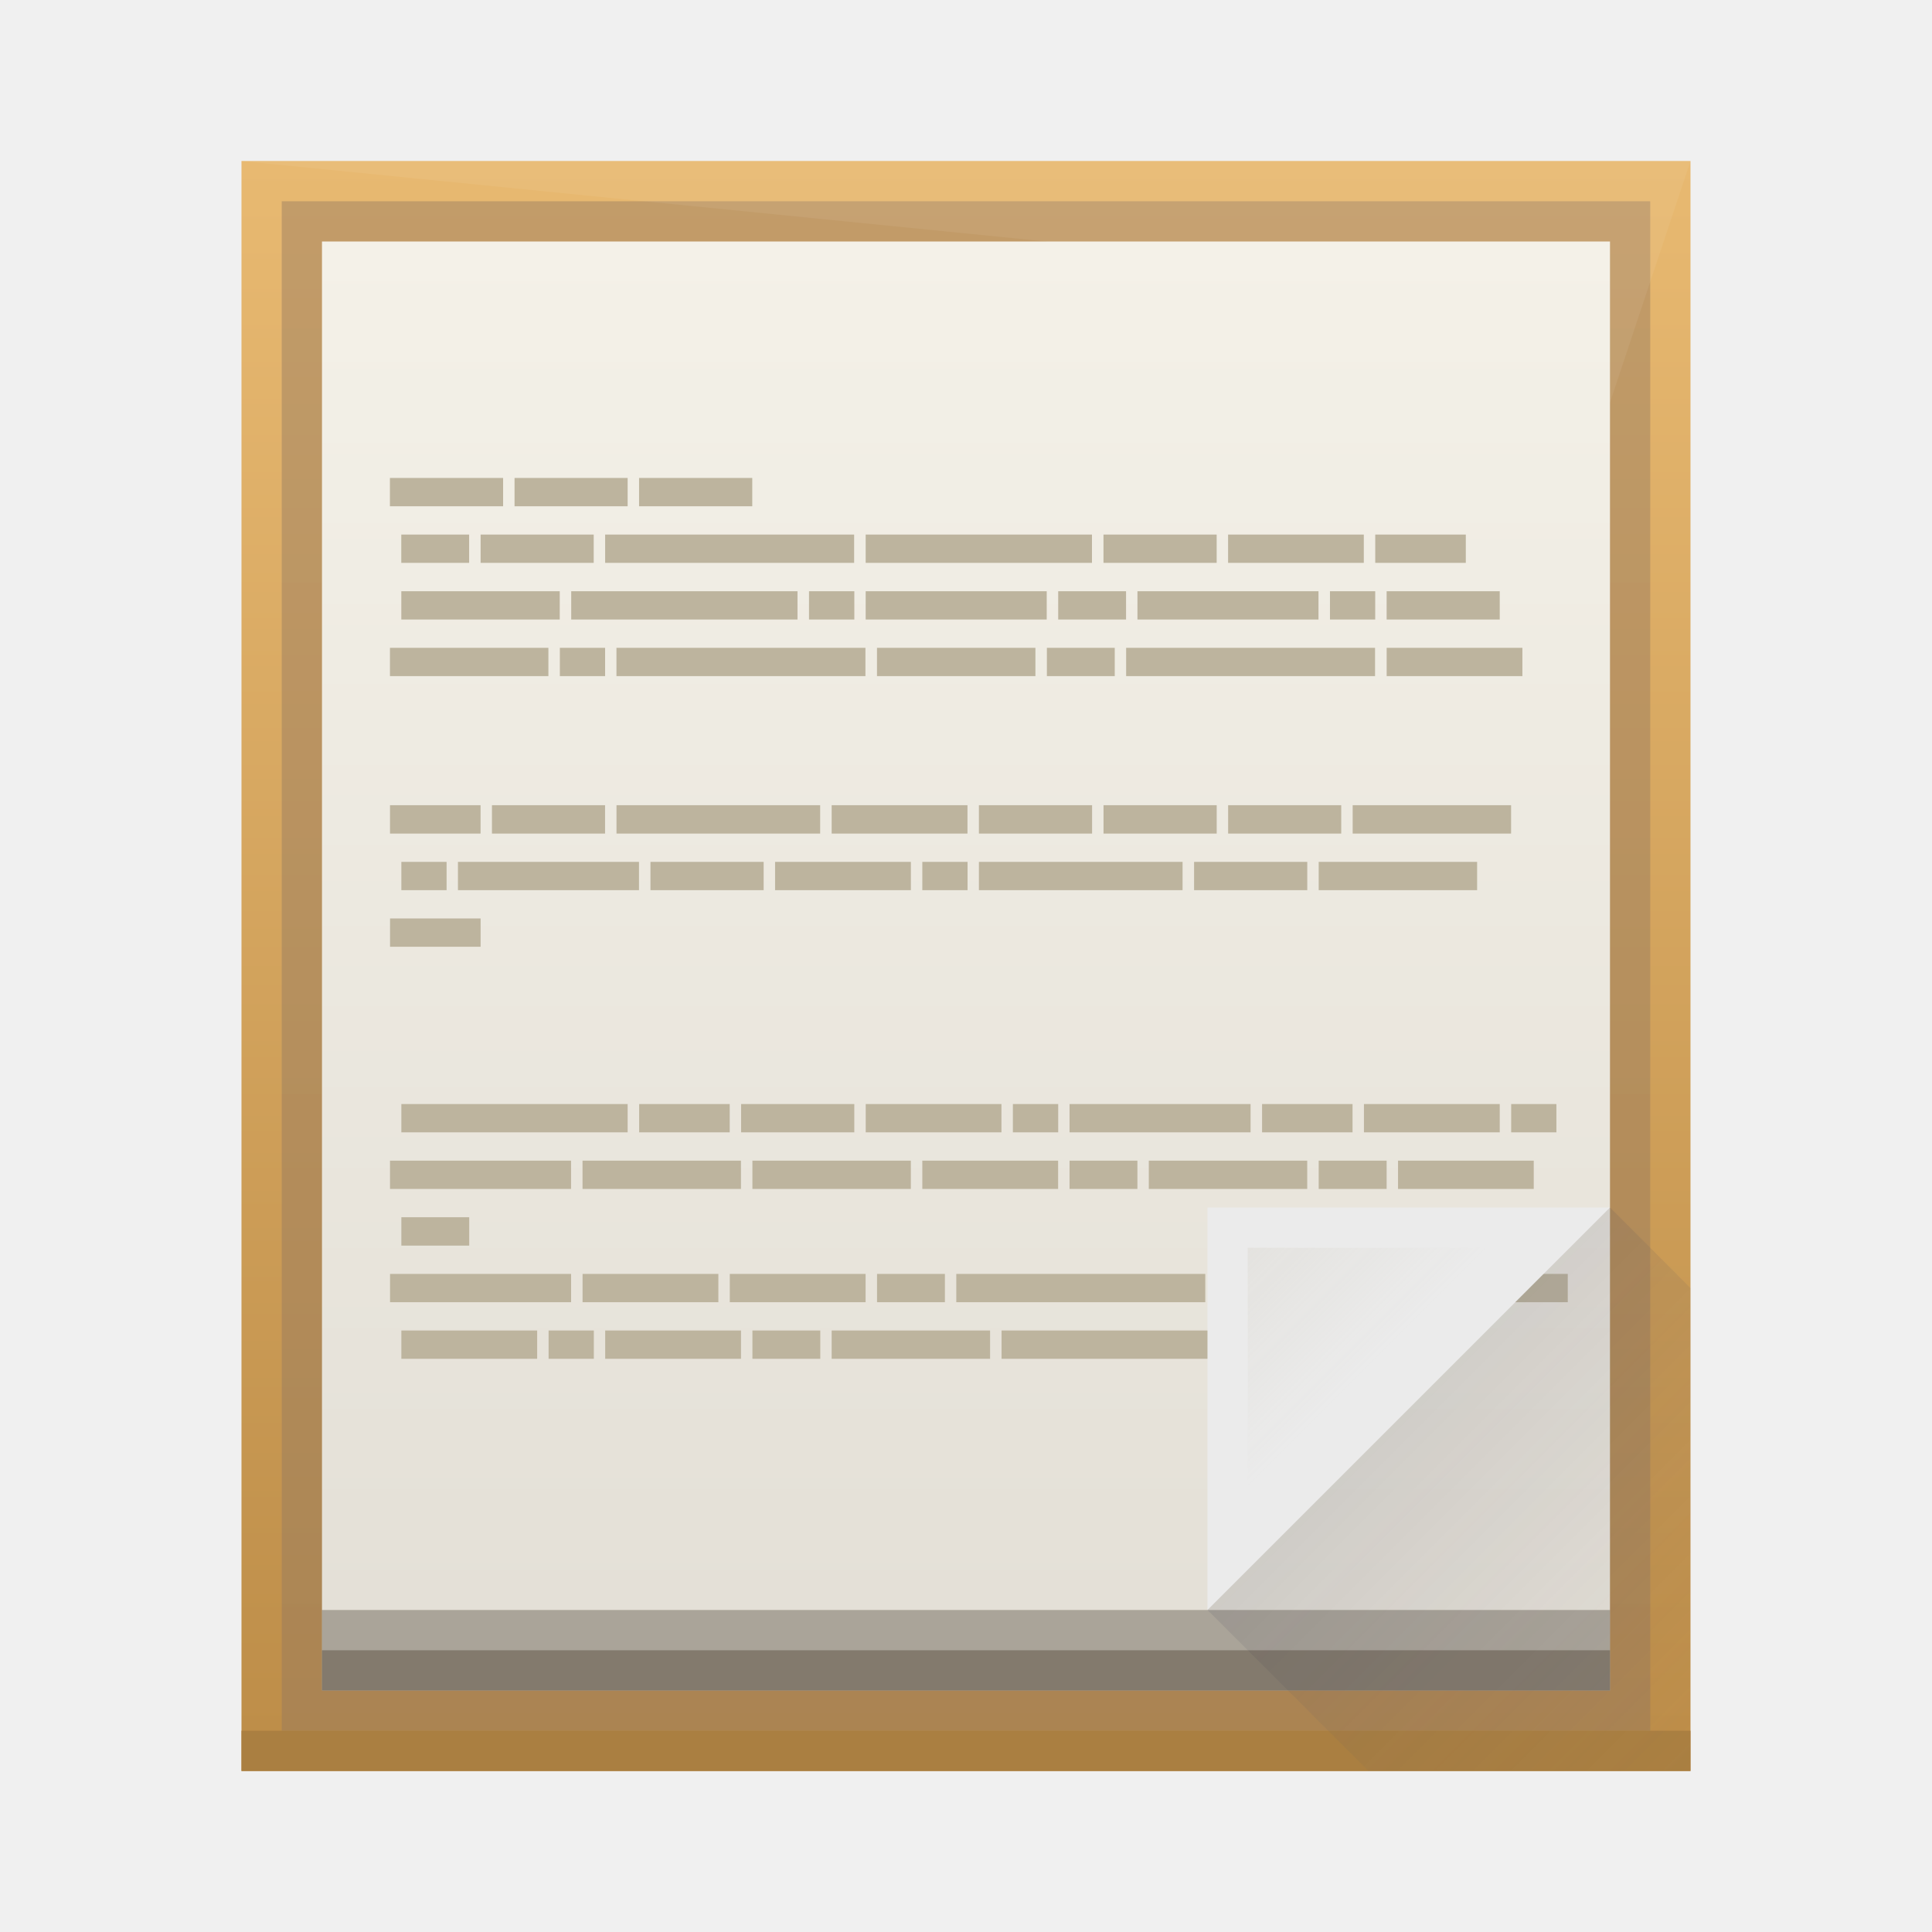
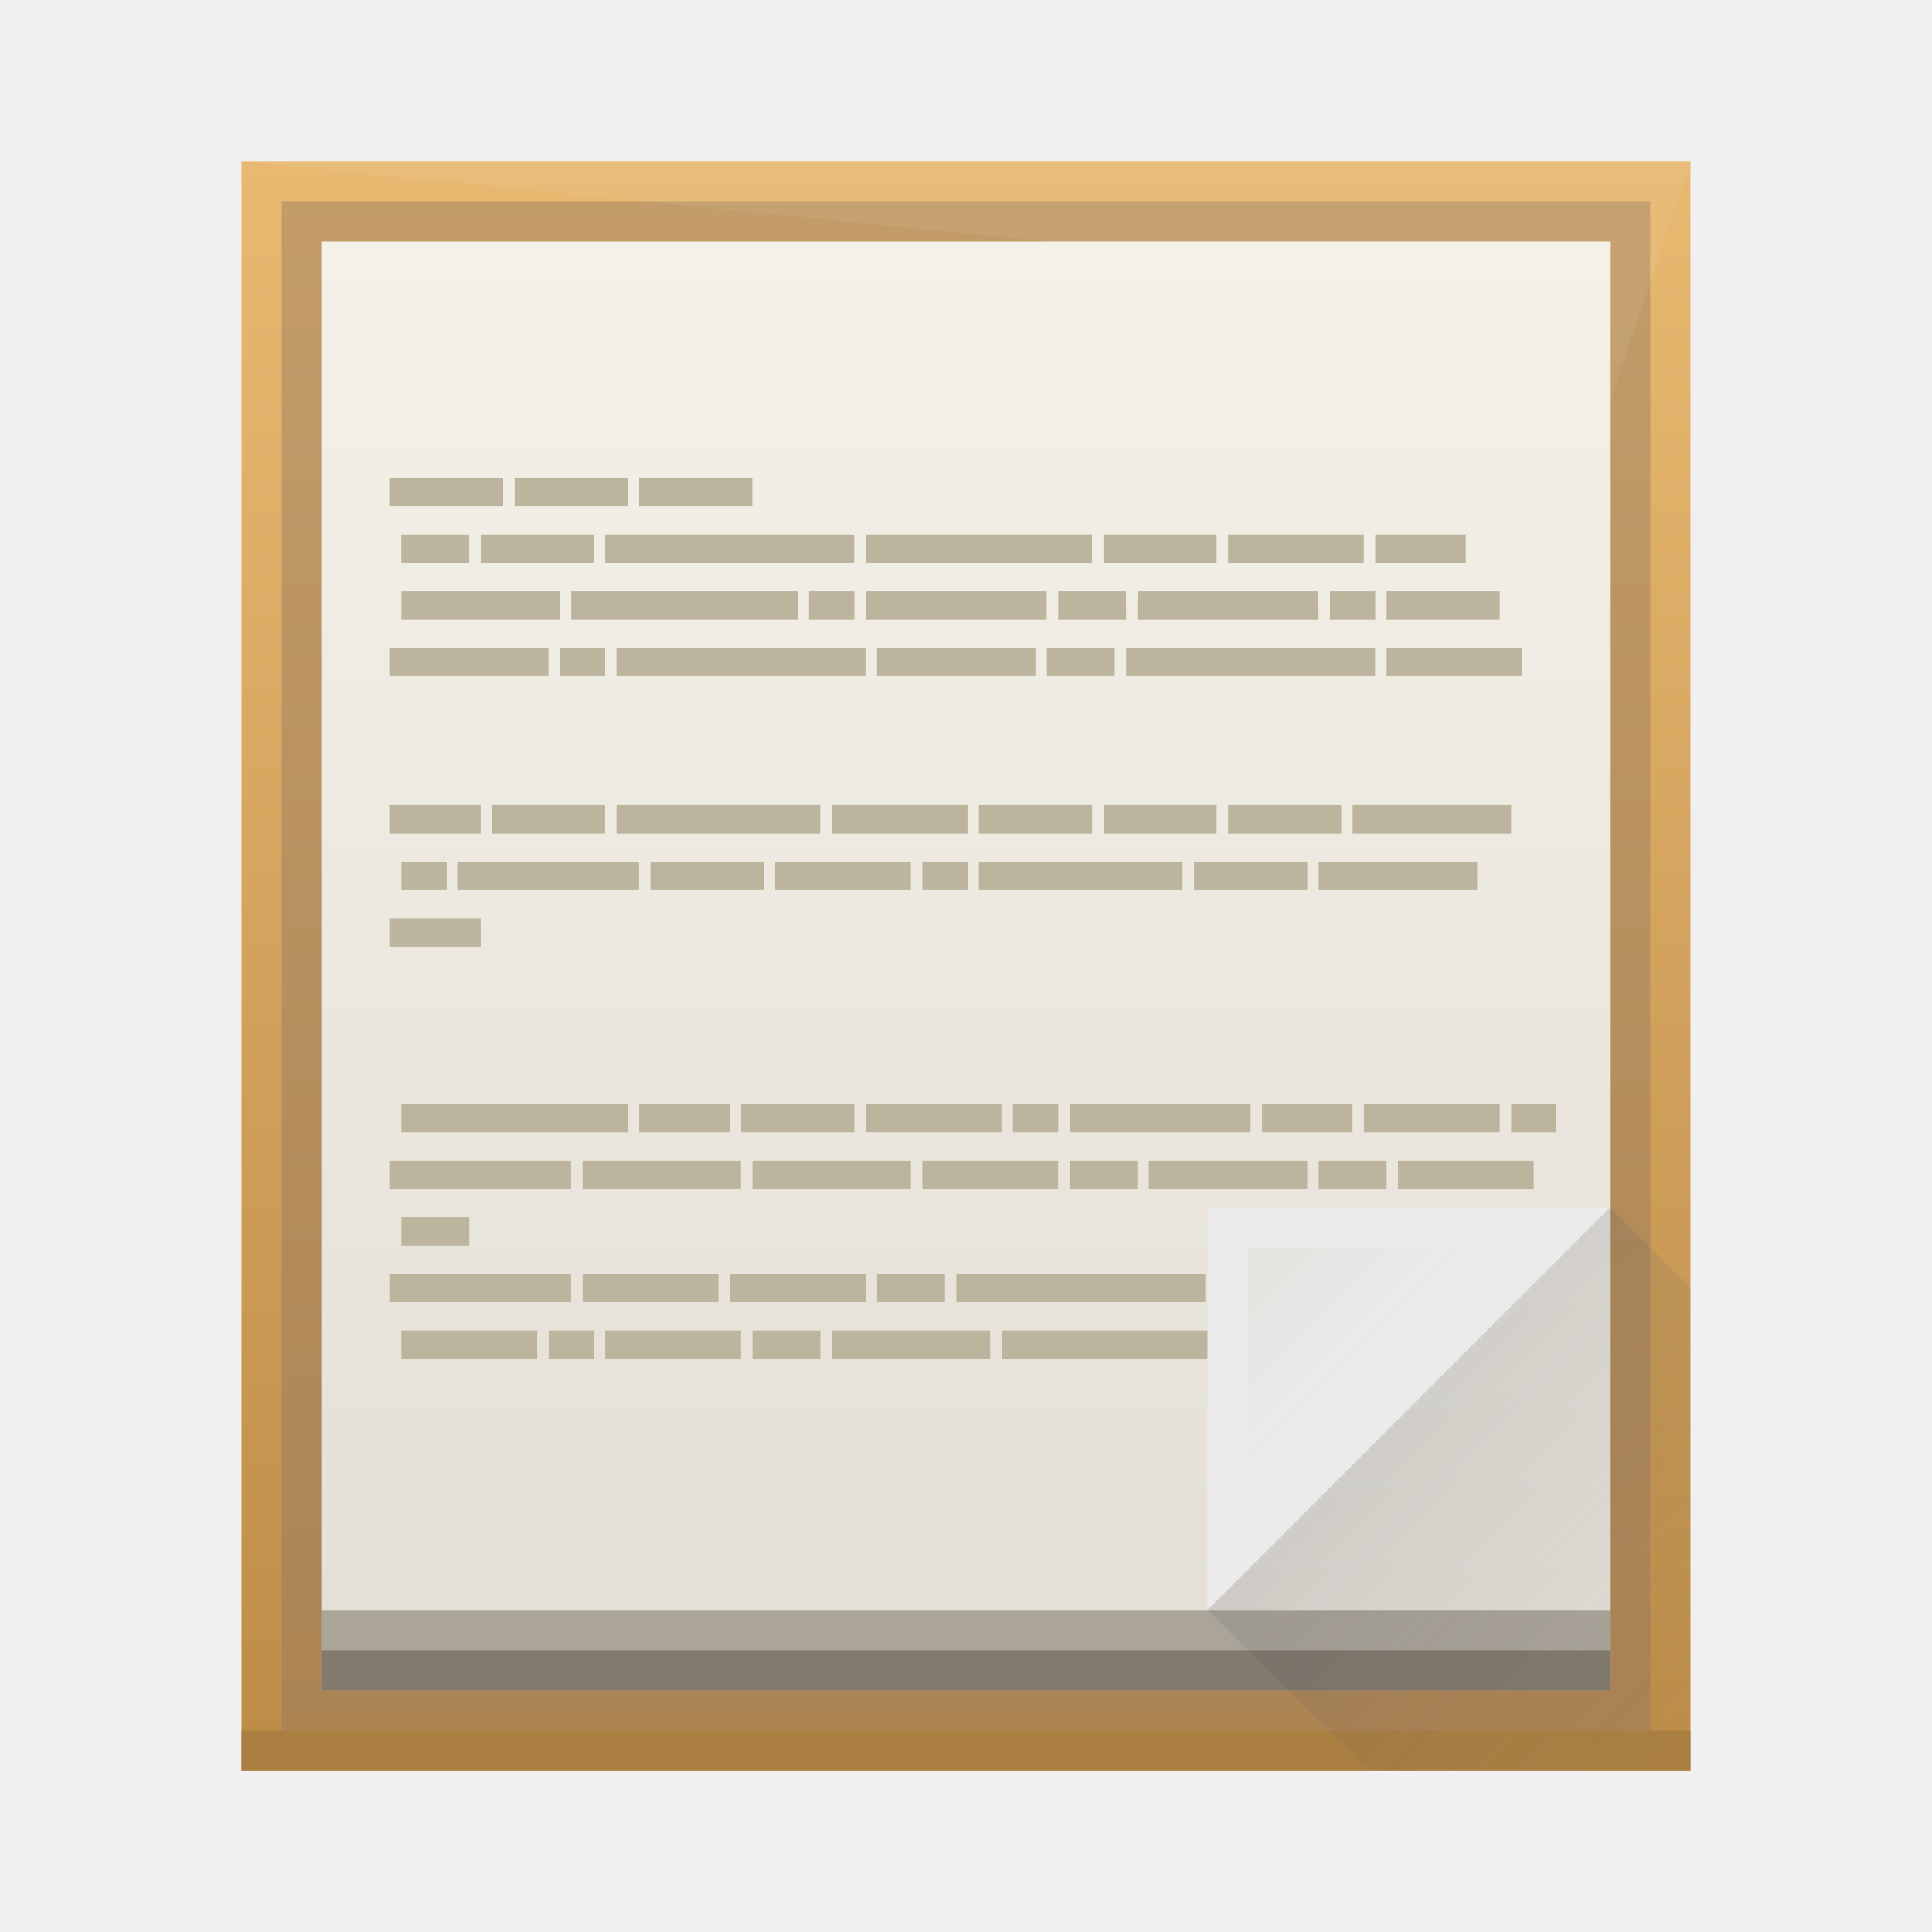
<svg xmlns="http://www.w3.org/2000/svg" xmlns:xlink="http://www.w3.org/1999/xlink" width="48" height="48" id="svg5453" version="1.1">
  <defs id="defs5455">
    <linearGradient id="linearGradient6165">
      <stop style="stop-color:#bdb49e;stop-opacity:0.259" offset="0" id="stop6167" />
      <stop style="stop-color:#bdb49e;stop-opacity:0;" offset="1" id="stop6169" />
    </linearGradient>
    <linearGradient id="linearGradient4303">
      <stop style="stop-color:#977a5c;stop-opacity:1" offset="0" id="stop4305" />
      <stop style="stop-color:#9d8062;stop-opacity:1" offset="1" id="stop4307" />
    </linearGradient>
    <linearGradient id="linearGradient4273">
      <stop style="stop-color:#e3dfd6;stop-opacity:1" offset="0" id="stop4275" />
      <stop style="stop-color:#f4f1e8;stop-opacity:1" offset="1" id="stop4277" />
    </linearGradient>
    <linearGradient id="linearGradient4152">
      <stop style="stop-color:#bd8d48;stop-opacity:1" offset="0" id="stop4154" />
      <stop style="stop-color:#e8b971;stop-opacity:1" offset="1" id="stop4156" />
    </linearGradient>
    <linearGradient xlink:href="#linearGradient4152" id="linearGradient4158" x1="409.571" y1="543.798" x2="409.571" y2="503.798" gradientUnits="userSpaceOnUse" gradientTransform="matrix(1.125001,0,0,1,-51.07197,0)" />
    <linearGradient id="linearGradient4410">
      <stop style="stop-color:#383e51;stop-opacity:1" offset="0" id="stop4412" />
      <stop style="stop-color:#655c6f;stop-opacity:0" offset="1" id="stop4414" />
    </linearGradient>
    <linearGradient xlink:href="#linearGradient4273" id="linearGradient4279" x1="408.571" y1="541.798" x2="408.571" y2="505.798" gradientUnits="userSpaceOnUse" />
    <linearGradient xlink:href="#linearGradient4410" id="linearGradient4299" x1="414.571" y1="531.798" x2="426.571" y2="543.798" gradientUnits="userSpaceOnUse" />
    <linearGradient xlink:href="#linearGradient4303" id="linearGradient4309" x1="409.571" y1="542.798" x2="409.571" y2="504.798" gradientUnits="userSpaceOnUse" />
    <linearGradient xlink:href="#linearGradient6165" id="linearGradient6171" x1="413.571" y1="528.798" x2="418.571" y2="533.798" gradientUnits="userSpaceOnUse" />
  </defs>
  <g id="layer1" transform="translate(-384.5714,-499.798)">
    <rect style="opacity:1;fill:url(#linearGradient4158);fill-opacity:1;stroke:none" id="rect4139" width="36" height="40" x="390.571" y="503.798" ry="0" />
    <rect style="opacity:0.5;fill:url(#linearGradient4309);fill-opacity:1;stroke:none" id="rect4250" width="34" height="38" x="391.571" y="504.798" />
    <path style="fill:#ffffff;fill-rule:evenodd;stroke:none;stroke-width:1px;stroke-linecap:butt;stroke-linejoin:miter;stroke-opacity:1;fill-opacity:0.059" d="m 390.571,503.798 20,2 14,4 2,-6 z" id="path6173" />
    <rect style="opacity:1;fill:#aa7f41;fill-opacity:1;stroke:none" id="rect4171" width="36" height="1" x="390.571" y="542.798" />
    <rect style="opacity:1;fill:url(#linearGradient4279);fill-opacity:1;stroke:none" id="rect4242" width="32" height="36" x="392.571" y="505.798" />
-     <path style="font-style:normal;font-variant:normal;font-weight:normal;font-stretch:normal;font-size:medium;line-height:125%;font-family:BLOKK;-inkscape-font-specification:BLOKK;letter-spacing:0px;word-spacing:0px;fill:#bdb49e;fill-opacity:1;stroke:none;stroke-width:1px;stroke-linecap:butt;stroke-linejoin:miter;stroke-opacity:1" d="m 394.259,511.673 0,0.703 0.562,0 0.562,0 0.562,0 0.564,0 0.562,0 0,-0.703 -0.562,0 -0.564,0 -0.562,0 -0.562,0 -0.562,0 z m 3.096,0 0,0.703 0.562,0 0.562,0 0.562,0 0.562,0 0.562,0 0,-0.703 -0.562,0 -0.562,0 -0.562,0 -0.562,0 -0.562,0 z m 3.094,0 0,0.703 0.564,0 0.562,0 0.562,0 0.562,0 0.562,0 0,-0.703 -0.562,0 -0.562,0 -0.562,0 -0.562,0 -0.564,0 z m -5.908,1.406 0,0.703 0.562,0 0.562,0 0.562,0 0,-0.703 -0.562,0 -0.562,0 -0.562,0 z m 1.971,0 0,0.703 0.562,0 0.562,0 0.562,0 0.562,0 0.562,0 0,-0.703 -0.562,0 -0.562,0 -0.562,0 -0.562,0 -0.562,0 z m 3.094,0 0,0.703 0.562,0 0.562,0 0.564,0 0.562,0 0.562,0 0.562,0 0.562,0 0.562,0 0.562,0 0.562,0 0.564,0 0,-0.703 -0.564,0 -0.562,0 -0.562,0 -0.562,0 -0.562,0 -0.562,0 -0.562,0 -0.562,0 -0.564,0 -0.562,0 -0.562,0 z m 6.473,0 0,0.703 0.562,0 0.562,0 0.562,0 0.562,0 0.562,0 0.562,0 0.564,0 0.562,0 0.562,0 0.562,0 0,-0.703 -0.562,0 -0.562,0 -0.562,0 -0.564,0 -0.562,0 -0.562,0 -0.562,0 -0.562,0 -0.562,0 -0.562,0 z m 5.908,0 0,0.703 0.562,0 0.562,0 0.562,0 0.562,0 0.564,0 0,-0.703 -0.564,0 -0.562,0 -0.562,0 -0.562,0 -0.562,0 z m 3.096,0 0,0.703 0.562,0 0.562,0 0.562,0 0.562,0 0.562,0 0.562,0 0,-0.703 -0.562,0 -0.562,0 -0.562,0 -0.562,0 -0.562,0 -0.562,0 z m 3.656,0 0,0.703 0.564,0 0.562,0 0.562,0 0.562,0 0,-0.703 -0.562,0 -0.562,0 -0.562,0 -0.564,0 z m -24.197,1.408 0,0.703 0.562,0 0.562,0 0.562,0 0.564,0 0.562,0 0.562,0 0.562,0 0,-0.703 -0.562,0 -0.562,0 -0.562,0 -0.564,0 -0.562,0 -0.562,0 -0.562,0 z m 4.221,0 0,0.703 0.562,0 0.562,0 0.562,0 0.564,0 0.562,0 0.562,0 0.562,0 0.562,0 0.562,0 0.562,0 0,-0.703 -0.562,0 -0.562,0 -0.562,0 -0.562,0 -0.562,0 -0.562,0 -0.564,0 -0.562,0 -0.562,0 -0.562,0 z m 5.908,0 0,0.703 0.562,0 0.564,0 0,-0.703 -0.564,0 -0.562,0 z m 1.408,0 0,0.703 0.562,0 0.562,0 0.562,0 0.562,0 0.562,0 0.562,0 0.564,0 0.562,0 0,-0.703 -0.562,0 -0.564,0 -0.562,0 -0.562,0 -0.562,0 -0.562,0 -0.562,0 -0.562,0 z m 4.783,0 0,0.703 0.562,0 0.562,0 0.562,0 0,-0.703 -0.562,0 -0.562,0 -0.562,0 z m 1.969,0 0,0.703 0.562,0 0.562,0 0.564,0 0.562,0 0.562,0 0.562,0 0.562,0 0.562,0 0,-0.703 -0.562,0 -0.562,0 -0.562,0 -0.562,0 -0.562,0 -0.564,0 -0.562,0 -0.562,0 z m 4.783,0 0,0.703 0.562,0 0.562,0 0,-0.703 -0.562,0 -0.562,0 z m 1.408,0 0,0.703 0.562,0 0.562,0 0.562,0 0.562,0 0.562,0 0,-0.703 -0.562,0 -0.562,0 -0.562,0 -0.562,0 -0.562,0 z m -24.762,1.406 0,0.703 0.562,0 0.562,0 0.562,0 0.564,0 0.562,0 0.562,0 0.562,0 0,-0.703 -0.562,0 -0.562,0 -0.562,0 -0.564,0 -0.562,0 -0.562,0 -0.562,0 z m 4.221,0 0,0.703 0.562,0 0.562,0 0,-0.703 -0.562,0 -0.562,0 z m 1.406,0 0,0.703 0.562,0 0.564,0 0.562,0 0.562,0 0.562,0 0.562,0 0.562,0 0.562,0 0.562,0 0.564,0 0.562,0 0,-0.703 -0.562,0 -0.564,0 -0.562,0 -0.562,0 -0.562,0 -0.562,0 -0.562,0 -0.562,0 -0.562,0 -0.564,0 -0.562,0 z m 6.473,0 0,0.703 0.562,0 0.562,0 0.562,0 0.562,0 0.562,0 0.562,0 0.564,0 0,-0.703 -0.564,0 -0.562,0 -0.562,0 -0.562,0 -0.562,0 -0.562,0 -0.562,0 z m 4.221,0 0,0.703 0.562,0 0.562,0 0.562,0 0,-0.703 -0.562,0 -0.562,0 -0.562,0 z m 1.969,0 0,0.703 0.562,0 0.562,0 0.562,0 0.564,0 0.562,0 0.562,0 0.562,0 0.562,0 0.562,0 0.562,0 0.562,0 0,-0.703 -0.562,0 -0.562,0 -0.562,0 -0.562,0 -0.562,0 -0.562,0 -0.562,0 -0.564,0 -0.562,0 -0.562,0 -0.562,0 z m 6.473,0 0,0.703 0.562,0 0.562,0 0.562,0 0.562,0 0.562,0 0.562,0 0,-0.703 -0.562,0 -0.562,0 -0.562,0 -0.562,0 -0.562,0 -0.562,0 z m -24.762,3.91 0,0.705 0.562,0 0.562,0 0.562,0 0.564,0 0,-0.705 -0.564,0 -0.562,0 -0.562,0 -0.562,0 z m 2.533,0 0,0.705 0.562,0 0.562,0 0.562,0 0.562,0 0.562,0 0,-0.705 -0.562,0 -0.562,0 -0.562,0 -0.562,0 -0.562,0 z m 3.094,0 0,0.705 0.562,0 0.564,0 0.562,0 0.562,0 0.562,0 0.562,0 0.562,0 0.562,0 0.562,0 0,-0.705 -0.562,0 -0.562,0 -0.562,0 -0.562,0 -0.562,0 -0.562,0 -0.562,0 -0.564,0 -0.562,0 z m 5.346,0 0,0.705 0.564,0 0.562,0 0.562,0 0.562,0 0.562,0 0.562,0 0,-0.705 -0.562,0 -0.562,0 -0.562,0 -0.562,0 -0.562,0 -0.564,0 z m 3.658,0 0,0.705 0.562,0 0.564,0 0.562,0 0.562,0 0.562,0 0,-0.705 -0.562,0 -0.562,0 -0.562,0 -0.564,0 -0.562,0 z m 3.096,0 0,0.705 0.562,0 0.562,0 0.562,0 0.562,0 0.564,0 0,-0.705 -0.564,0 -0.562,0 -0.562,0 -0.562,0 -0.562,0 z m 3.096,0 0,0.705 0.562,0 0.562,0 0.562,0 0.562,0 0.562,0 0,-0.705 -0.562,0 -0.562,0 -0.562,0 -0.562,0 -0.562,0 z m 3.094,0 0,0.705 0.562,0 0.564,0 0.562,0 0.562,0 0.562,0 0.562,0 0.562,0 0,-0.705 -0.562,0 -0.562,0 -0.562,0 -0.562,0 -0.562,0 -0.564,0 -0.562,0 z m -23.635,1.408 0,0.703 0.562,0 0.562,0 0,-0.703 -0.562,0 -0.562,0 z m 1.406,0 0,0.703 0.564,0 0.562,0 0.562,0 0.562,0 0.562,0 0.562,0 0.562,0 0.562,0 0,-0.703 -0.562,0 -0.562,0 -0.562,0 -0.562,0 -0.562,0 -0.562,0 -0.562,0 -0.564,0 z m 4.783,0 0,0.703 0.564,0 0.562,0 0.562,0 0.562,0 0.562,0 0,-0.703 -0.562,0 -0.562,0 -0.562,0 -0.562,0 -0.564,0 z m 3.096,0 0,0.703 0.562,0 0.562,0 0.564,0 0.562,0 0.562,0 0.562,0 0,-0.703 -0.562,0 -0.562,0 -0.562,0 -0.564,0 -0.562,0 -0.562,0 z m 3.658,0 0,0.703 0.562,0 0.562,0 0,-0.703 -0.562,0 -0.562,0 z m 1.406,0 0,0.703 0.562,0 0.564,0 0.562,0 0.562,0 0.562,0 0.562,0 0.562,0 0.562,0 0.562,0 0,-0.703 -0.562,0 -0.562,0 -0.562,0 -0.562,0 -0.562,0 -0.562,0 -0.562,0 -0.564,0 -0.562,0 z m 5.346,0 0,0.703 0.564,0 0.562,0 0.562,0 0.562,0 0.562,0 0,-0.703 -0.562,0 -0.562,0 -0.562,0 -0.562,0 -0.564,0 z m 3.096,0 0,0.703 0.562,0 0.562,0 0.564,0 0.562,0 0.562,0 0.562,0 0.562,0 0,-0.703 -0.562,0 -0.562,0 -0.562,0 -0.562,0 -0.564,0 -0.562,0 -0.562,0 z m -23.072,1.406 0,0.703 0.562,0 0.562,0 0.562,0 0.564,0 0,-0.703 -0.564,0 -0.562,0 -0.562,0 -0.562,0 z m 0.281,4.611 0,0.703 0.562,0 0.562,0 0.562,0 0.564,0 0.562,0 0.562,0 0.562,0 0.562,0 0.562,0 0.562,0 0,-0.703 -0.562,0 -0.562,0 -0.562,0 -0.562,0 -0.562,0 -0.562,0 -0.564,0 -0.562,0 -0.562,0 -0.562,0 z m 5.908,0 0,0.703 0.564,0 0.562,0 0.562,0 0.562,0 0,-0.703 -0.562,0 -0.562,0 -0.562,0 -0.564,0 z m 2.533,0 0,0.703 0.562,0 0.562,0 0.562,0 0.562,0 0.564,0 0,-0.703 -0.564,0 -0.562,0 -0.562,0 -0.562,0 -0.562,0 z m 3.096,0 0,0.703 0.562,0 0.562,0 0.562,0 0.562,0 0.562,0 0.562,0 0,-0.703 -0.562,0 -0.562,0 -0.562,0 -0.562,0 -0.562,0 -0.562,0 z m 3.656,0 0,0.703 0.564,0 0.562,0 0,-0.703 -0.562,0 -0.564,0 z m 1.408,0 0,0.703 0.562,0 0.562,0 0.562,0 0.562,0 0.562,0 0.564,0 0.562,0 0.562,0 0,-0.703 -0.562,0 -0.562,0 -0.564,0 -0.562,0 -0.562,0 -0.562,0 -0.562,0 -0.562,0 z m 4.783,0 0,0.703 0.562,0 0.562,0 0.562,0 0.562,0 0,-0.703 -0.562,0 -0.562,0 -0.562,0 -0.562,0 z m 2.531,0 0,0.703 0.564,0 0.562,0 0.562,0 0.562,0 0.562,0 0.562,0 0,-0.703 -0.562,0 -0.562,0 -0.562,0 -0.562,0 -0.562,0 -0.564,0 z m 3.658,0 0,0.703 0.562,0 0.562,0 0,-0.703 -0.562,0 -0.562,0 z m -27.855,1.406 0,0.703 0.562,0 0.562,0 0.562,0 0.564,0 0.562,0 0.562,0 0.562,0 0.562,0 0,-0.703 -0.562,0 -0.562,0 -0.562,0 -0.562,0 -0.564,0 -0.562,0 -0.562,0 -0.562,0 z m 4.783,0 0,0.703 0.562,0 0.562,0 0.562,0 0.564,0 0.562,0 0.562,0 0.562,0 0,-0.703 -0.562,0 -0.562,0 -0.562,0 -0.564,0 -0.562,0 -0.562,0 -0.562,0 z m 4.221,0 0,0.703 0.562,0 0.562,0 0.562,0 0.564,0 0.562,0 0.562,0 0.562,0 0,-0.703 -0.562,0 -0.562,0 -0.562,0 -0.564,0 -0.562,0 -0.562,0 -0.562,0 z m 4.221,0 0,0.703 0.562,0 0.562,0 0.562,0 0.562,0 0.564,0 0.562,0 0,-0.703 -0.562,0 -0.564,0 -0.562,0 -0.562,0 -0.562,0 -0.562,0 z m 3.658,0 0,0.703 0.562,0 0.562,0 0.562,0 0,-0.703 -0.562,0 -0.562,0 -0.562,0 z m 1.969,0 0,0.703 0.562,0 0.562,0 0.564,0 0.562,0 0.562,0 0.562,0 0.562,0 0,-0.703 -0.562,0 -0.562,0 -0.562,0 -0.562,0 -0.564,0 -0.562,0 -0.562,0 z m 4.221,0 0,0.703 0.562,0 0.562,0 0.564,0 0,-0.703 -0.564,0 -0.562,0 -0.562,0 z m 1.971,0 0,0.703 0.562,0 0.562,0 0.562,0 0.562,0 0.562,0 0.562,0 0,-0.703 -0.562,0 -0.562,0 -0.562,0 -0.562,0 -0.562,0 -0.562,0 z m -24.762,1.406 0,0.705 0.562,0 0.562,0 0.562,0 0,-0.705 -0.562,0 -0.562,0 -0.562,0 z m -0.281,1.408 0,0.703 0.562,0 0.562,0 0.562,0 0.564,0 0.562,0 0.562,0 0.562,0 0.562,0 0,-0.703 -0.562,0 -0.562,0 -0.562,0 -0.562,0 -0.564,0 -0.562,0 -0.562,0 -0.562,0 z m 4.783,0 0,0.703 0.562,0 0.562,0 0.562,0 0.564,0 0.562,0 0.562,0 0,-0.703 -0.562,0 -0.562,0 -0.564,0 -0.562,0 -0.562,0 -0.562,0 z m 3.658,0 0,0.703 0.562,0 0.562,0 0.562,0 0.562,0 0.564,0 0.562,0 0,-0.703 -0.562,0 -0.564,0 -0.562,0 -0.562,0 -0.562,0 -0.562,0 z m 3.658,0 0,0.703 0.562,0 0.562,0 0.562,0 0,-0.703 -0.562,0 -0.562,0 -0.562,0 z m 1.969,0 0,0.703 0.562,0 0.562,0 0.564,0 0.562,0 0.562,0 0.562,0 0.562,0 0.562,0 0.562,0 0.562,0 0.564,0 0,-0.703 -0.564,0 -0.562,0 -0.562,0 -0.562,0 -0.562,0 -0.562,0 -0.562,0 -0.562,0 -0.564,0 -0.562,0 -0.562,0 z m 6.473,0 0,0.703 0.562,0 0.562,0 0.562,0 0.562,0 0.562,0 0.562,0 0.562,0 0.564,0 0,-0.703 -0.564,0 -0.562,0 -0.562,0 -0.562,0 -0.562,0 -0.562,0 -0.562,0 -0.562,0 z m 4.783,0 0,0.703 0.562,0 0.562,0 0.562,0 0.562,0 0.562,0 0.562,0 0.564,0 0,-0.703 -0.564,0 -0.562,0 -0.562,0 -0.562,0 -0.562,0 -0.562,0 -0.562,0 z m -25.043,1.406 0,0.703 0.562,0 0.562,0 0.562,0 0.564,0 0.562,0 0.562,0 0,-0.703 -0.562,0 -0.562,0 -0.564,0 -0.562,0 -0.562,0 -0.562,0 z m 3.658,0 0,0.703 0.562,0 0.562,0 0,-0.703 -0.562,0 -0.562,0 z m 1.406,0 0,0.703 0.562,0 0.562,0 0.564,0 0.562,0 0.562,0 0.562,0 0,-0.703 -0.562,0 -0.562,0 -0.562,0 -0.564,0 -0.562,0 -0.562,0 z m 3.658,0 0,0.703 0.562,0 0.562,0 0.562,0 0,-0.703 -0.562,0 -0.562,0 -0.562,0 z m 1.969,0 0,0.703 0.564,0 0.562,0 0.562,0 0.562,0 0.562,0 0.562,0 0.562,0 0,-0.703 -0.562,0 -0.562,0 -0.562,0 -0.562,0 -0.562,0 -0.562,0 -0.564,0 z m 4.221,0 0,0.703 0.564,0 0.562,0 0.562,0 0.562,0 0.562,0 0.562,0 0.562,0 0.562,0 0.564,0 0.562,0 0.562,0 0.562,0 0.562,0 0,-0.703 -0.562,0 -0.562,0 -0.562,0 -0.562,0 -0.564,0 -0.562,0 -0.562,0 -0.562,0 -0.562,0 -0.562,0 -0.562,0 -0.562,0 -0.564,0 z" id="path4876" />
+     <path style="font-style:normal;font-variant:normal;font-weight:normal;font-stretch:normal;font-size:medium;line-height:125%;font-family:BLOKK;-inkscape-font-specification:BLOKK;letter-spacing:0px;word-spacing:0px;fill:#bdb49e;fill-opacity:1;stroke:none;stroke-width:1px;stroke-linecap:butt;stroke-linejoin:miter;stroke-opacity:1" d="m 394.259,511.673 0,0.703 0.562,0 0.562,0 0.562,0 0.564,0 0.562,0 0,-0.703 -0.562,0 -0.564,0 -0.562,0 -0.562,0 z m 3.096,0 0,0.703 0.562,0 0.562,0 0.562,0 0.562,0 0.562,0 0,-0.703 -0.562,0 -0.562,0 -0.562,0 -0.562,0 z m 3.094,0 0,0.703 0.564,0 0.562,0 0.562,0 0.562,0 0.562,0 0,-0.703 -0.562,0 -0.562,0 -0.562,0 -0.562,0 z m -5.908,1.406 0,0.703 0.562,0 0.562,0 0.562,0 0,-0.703 -0.562,0 -0.562,0 z m 1.971,0 0,0.703 0.562,0 0.562,0 0.562,0 0.562,0 0.562,0 0,-0.703 -0.562,0 -0.562,0 -0.562,0 -0.562,0 z m 3.094,0 0,0.703 0.562,0 0.562,0 0.564,0 0.562,0 0.562,0 0.562,0 0.562,0 0.562,0 0.562,0 0.562,0 0.564,0 0,-0.703 -0.564,0 -0.562,0 -0.562,0 -0.562,0 -0.562,0 -0.562,0 -0.562,0 -0.562,0 -0.564,0 -0.562,0 z m 6.473,0 0,0.703 0.562,0 0.562,0 0.562,0 0.562,0 0.562,0 0.562,0 0.564,0 0.562,0 0.562,0 0.562,0 0,-0.703 -0.562,0 -0.562,0 -0.562,0 -0.564,0 -0.562,0 -0.562,0 -0.562,0 -0.562,0 -0.562,0 z m 5.908,0 0,0.703 0.562,0 0.562,0 0.562,0 0.562,0 0.564,0 0,-0.703 -0.564,0 -0.562,0 -0.562,0 -0.562,0 z m 3.096,0 0,0.703 0.562,0 0.562,0 0.562,0 0.562,0 0.562,0 0.562,0 0,-0.703 -0.562,0 -0.562,0 -0.562,0 -0.562,0 -0.562,0 z m 3.656,0 0,0.703 0.564,0 0.562,0 0.562,0 0.562,0 0,-0.703 -0.562,0 -0.562,0 -0.562,0 z m -24.197,1.408 0,0.703 0.562,0 0.562,0 0.562,0 0.564,0 0.562,0 0.562,0 0.562,0 0,-0.703 -0.562,0 -0.562,0 -0.562,0 -0.564,0 -0.562,0 -0.562,0 z m 4.221,0 0,0.703 0.562,0 0.562,0 0.562,0 0.564,0 0.562,0 0.562,0 0.562,0 0.562,0 0.562,0 0.562,0 0,-0.703 -0.562,0 -0.562,0 -0.562,0 -0.562,0 -0.562,0 -0.562,0 -0.564,0 -0.562,0 -0.562,0 z m 5.908,0 0,0.703 0.562,0 0.564,0 0,-0.703 -0.564,0 z m 1.408,0 0,0.703 0.562,0 0.562,0 0.562,0 0.562,0 0.562,0 0.562,0 0.564,0 0.562,0 0,-0.703 -0.562,0 -0.564,0 -0.562,0 -0.562,0 -0.562,0 -0.562,0 -0.562,0 z m 4.783,0 0,0.703 0.562,0 0.562,0 0.562,0 0,-0.703 -0.562,0 -0.562,0 z m 1.969,0 0,0.703 0.562,0 0.562,0 0.564,0 0.562,0 0.562,0 0.562,0 0.562,0 0.562,0 0,-0.703 -0.562,0 -0.562,0 -0.562,0 -0.562,0 -0.562,0 -0.564,0 -0.562,0 z m 4.783,0 0,0.703 0.562,0 0.562,0 0,-0.703 -0.562,0 z m 1.408,0 0,0.703 0.562,0 0.562,0 0.562,0 0.562,0 0.562,0 0,-0.703 -0.562,0 -0.562,0 -0.562,0 -0.562,0 z m -24.762,1.406 0,0.703 0.562,0 0.562,0 0.562,0 0.564,0 0.562,0 0.562,0 0.562,0 0,-0.703 -0.562,0 -0.562,0 -0.562,0 -0.564,0 -0.562,0 -0.562,0 z m 4.221,0 0,0.703 0.562,0 0.562,0 0,-0.703 -0.562,0 z m 1.406,0 0,0.703 0.562,0 0.564,0 0.562,0 0.562,0 0.562,0 0.562,0 0.562,0 0.562,0 0.562,0 0.564,0 0.562,0 0,-0.703 -0.562,0 -0.564,0 -0.562,0 -0.562,0 -0.562,0 -0.562,0 -0.562,0 -0.562,0 -0.562,0 -0.564,0 z m 6.473,0 0,0.703 0.562,0 0.562,0 0.562,0 0.562,0 0.562,0 0.562,0 0.564,0 0,-0.703 -0.564,0 -0.562,0 -0.562,0 -0.562,0 -0.562,0 -0.562,0 z m 4.221,0 0,0.703 0.562,0 0.562,0 0.562,0 0,-0.703 -0.562,0 -0.562,0 z m 1.969,0 0,0.703 0.562,0 0.562,0 0.562,0 0.564,0 0.562,0 0.562,0 0.562,0 0.562,0 0.562,0 0.562,0 0.562,0 0,-0.703 -0.562,0 -0.562,0 -0.562,0 -0.562,0 -0.562,0 -0.562,0 -0.562,0 -0.564,0 -0.562,0 -0.562,0 z m 6.473,0 0,0.703 0.562,0 0.562,0 0.562,0 0.562,0 0.562,0 0.562,0 0,-0.703 -0.562,0 -0.562,0 -0.562,0 -0.562,0 -0.562,0 z m -24.762,3.91 0,0.705 0.562,0 0.562,0 0.562,0 0.564,0 0,-0.705 -0.564,0 -0.562,0 -0.562,0 z m 2.533,0 0,0.705 0.562,0 0.562,0 0.562,0 0.562,0 0.562,0 0,-0.705 -0.562,0 -0.562,0 -0.562,0 -0.562,0 z m 3.094,0 0,0.705 0.562,0 0.564,0 0.562,0 0.562,0 0.562,0 0.562,0 0.562,0 0.562,0 0.562,0 0,-0.705 -0.562,0 -0.562,0 -0.562,0 -0.562,0 -0.562,0 -0.562,0 -0.562,0 -0.564,0 z m 5.346,0 0,0.705 0.564,0 0.562,0 0.562,0 0.562,0 0.562,0 0.562,0 0,-0.705 -0.562,0 -0.562,0 -0.562,0 -0.562,0 -0.562,0 z m 3.658,0 0,0.705 0.562,0 0.564,0 0.562,0 0.562,0 0.562,0 0,-0.705 -0.562,0 -0.562,0 -0.562,0 -0.564,0 z m 3.096,0 0,0.705 0.562,0 0.562,0 0.562,0 0.562,0 0.564,0 0,-0.705 -0.564,0 -0.562,0 -0.562,0 -0.562,0 z m 3.096,0 0,0.705 0.562,0 0.562,0 0.562,0 0.562,0 0.562,0 0,-0.705 -0.562,0 -0.562,0 -0.562,0 -0.562,0 z m 3.094,0 0,0.705 0.562,0 0.564,0 0.562,0 0.562,0 0.562,0 0.562,0 0.562,0 0,-0.705 -0.562,0 -0.562,0 -0.562,0 -0.562,0 -0.562,0 -0.564,0 z m -23.635,1.408 0,0.703 0.562,0 0.562,0 0,-0.703 -0.562,0 z m 1.406,0 0,0.703 0.564,0 0.562,0 0.562,0 0.562,0 0.562,0 0.562,0 0.562,0 0.562,0 0,-0.703 -0.562,0 -0.562,0 -0.562,0 -0.562,0 -0.562,0 -0.562,0 -0.562,0 z m 4.783,0 0,0.703 0.564,0 0.562,0 0.562,0 0.562,0 0.562,0 0,-0.703 -0.562,0 -0.562,0 -0.562,0 -0.562,0 z m 3.096,0 0,0.703 0.562,0 0.562,0 0.564,0 0.562,0 0.562,0 0.562,0 0,-0.703 -0.562,0 -0.562,0 -0.562,0 -0.564,0 -0.562,0 z m 3.658,0 0,0.703 0.562,0 0.562,0 0,-0.703 -0.562,0 z m 1.406,0 0,0.703 0.562,0 0.564,0 0.562,0 0.562,0 0.562,0 0.562,0 0.562,0 0.562,0 0.562,0 0,-0.703 -0.562,0 -0.562,0 -0.562,0 -0.562,0 -0.562,0 -0.562,0 -0.562,0 -0.564,0 z m 5.346,0 0,0.703 0.564,0 0.562,0 0.562,0 0.562,0 0.562,0 0,-0.703 -0.562,0 -0.562,0 -0.562,0 -0.562,0 z m 3.096,0 0,0.703 0.562,0 0.562,0 0.564,0 0.562,0 0.562,0 0.562,0 0.562,0 0,-0.703 -0.562,0 -0.562,0 -0.562,0 -0.562,0 -0.564,0 -0.562,0 z m -23.072,1.406 0,0.703 0.562,0 0.562,0 0.562,0 0.564,0 0,-0.703 -0.564,0 -0.562,0 -0.562,0 z m 0.281,4.611 0,0.703 0.562,0 0.562,0 0.562,0 0.564,0 0.562,0 0.562,0 0.562,0 0.562,0 0.562,0 0.562,0 0,-0.703 -0.562,0 -0.562,0 -0.562,0 -0.562,0 -0.562,0 -0.562,0 -0.564,0 -0.562,0 -0.562,0 z m 5.908,0 0,0.703 0.564,0 0.562,0 0.562,0 0.562,0 0,-0.703 -0.562,0 -0.562,0 -0.562,0 z m 2.533,0 0,0.703 0.562,0 0.562,0 0.562,0 0.562,0 0.564,0 0,-0.703 -0.564,0 -0.562,0 -0.562,0 -0.562,0 z m 3.096,0 0,0.703 0.562,0 0.562,0 0.562,0 0.562,0 0.562,0 0.562,0 0,-0.703 -0.562,0 -0.562,0 -0.562,0 -0.562,0 -0.562,0 z m 3.656,0 0,0.703 0.564,0 0.562,0 0,-0.703 -0.562,0 z m 1.408,0 0,0.703 0.562,0 0.562,0 0.562,0 0.562,0 0.562,0 0.564,0 0.562,0 0.562,0 0,-0.703 -0.562,0 -0.562,0 -0.564,0 -0.562,0 -0.562,0 -0.562,0 -0.562,0 z m 4.783,0 0,0.703 0.562,0 0.562,0 0.562,0 0.562,0 0,-0.703 -0.562,0 -0.562,0 -0.562,0 z m 2.531,0 0,0.703 0.564,0 0.562,0 0.562,0 0.562,0 0.562,0 0.562,0 0,-0.703 -0.562,0 -0.562,0 -0.562,0 -0.562,0 -0.562,0 z m 3.658,0 0,0.703 0.562,0 0.562,0 0,-0.703 -0.562,0 z m -27.855,1.406 0,0.703 0.562,0 0.562,0 0.562,0 0.564,0 0.562,0 0.562,0 0.562,0 0.562,0 0,-0.703 -0.562,0 -0.562,0 -0.562,0 -0.562,0 -0.564,0 -0.562,0 -0.562,0 z m 4.783,0 0,0.703 0.562,0 0.562,0 0.562,0 0.564,0 0.562,0 0.562,0 0.562,0 0,-0.703 -0.562,0 -0.562,0 -0.562,0 -0.564,0 -0.562,0 -0.562,0 z m 4.221,0 0,0.703 0.562,0 0.562,0 0.562,0 0.564,0 0.562,0 0.562,0 0.562,0 0,-0.703 -0.562,0 -0.562,0 -0.562,0 -0.564,0 -0.562,0 -0.562,0 z m 4.221,0 0,0.703 0.562,0 0.562,0 0.562,0 0.562,0 0.564,0 0.562,0 0,-0.703 -0.562,0 -0.564,0 -0.562,0 -0.562,0 -0.562,0 z m 3.658,0 0,0.703 0.562,0 0.562,0 0.562,0 0,-0.703 -0.562,0 -0.562,0 z m 1.969,0 0,0.703 0.562,0 0.562,0 0.564,0 0.562,0 0.562,0 0.562,0 0.562,0 0,-0.703 -0.562,0 -0.562,0 -0.562,0 -0.562,0 -0.564,0 -0.562,0 z m 4.221,0 0,0.703 0.562,0 0.562,0 0.564,0 0,-0.703 -0.564,0 -0.562,0 z m 1.971,0 0,0.703 0.562,0 0.562,0 0.562,0 0.562,0 0.562,0 0.562,0 0,-0.703 -0.562,0 -0.562,0 -0.562,0 -0.562,0 -0.562,0 z m -24.762,1.406 0,0.705 0.562,0 0.562,0 0.562,0 0,-0.705 -0.562,0 -0.562,0 z m -0.281,1.408 0,0.703 0.562,0 0.562,0 0.562,0 0.564,0 0.562,0 0.562,0 0.562,0 0.562,0 0,-0.703 -0.562,0 -0.562,0 -0.562,0 -0.562,0 -0.564,0 -0.562,0 -0.562,0 z m 4.783,0 0,0.703 0.562,0 0.562,0 0.562,0 0.564,0 0.562,0 0.562,0 0,-0.703 -0.562,0 -0.562,0 -0.564,0 -0.562,0 -0.562,0 z m 3.658,0 0,0.703 0.562,0 0.562,0 0.562,0 0.562,0 0.564,0 0.562,0 0,-0.703 -0.562,0 -0.564,0 -0.562,0 -0.562,0 -0.562,0 z m 3.658,0 0,0.703 0.562,0 0.562,0 0.562,0 0,-0.703 -0.562,0 -0.562,0 z m 1.969,0 0,0.703 0.562,0 0.562,0 0.564,0 0.562,0 0.562,0 0.562,0 0.562,0 0.562,0 0.562,0 0.562,0 0.564,0 0,-0.703 -0.564,0 -0.562,0 -0.562,0 -0.562,0 -0.562,0 -0.562,0 -0.562,0 -0.562,0 -0.564,0 -0.562,0 z m 6.473,0 0,0.703 0.562,0 0.562,0 0.562,0 0.562,0 0.562,0 0.562,0 0.562,0 0.564,0 0,-0.703 -0.564,0 -0.562,0 -0.562,0 -0.562,0 -0.562,0 -0.562,0 -0.562,0 z m -20.26,1.406 0,0.703 0.562,0 0.562,0 0.562,0 0.564,0 0.562,0 0.562,0 0,-0.703 -0.562,0 -0.562,0 -0.564,0 -0.562,0 -0.562,0 z m 3.658,0 0,0.703 0.562,0 0.562,0 0,-0.703 -0.562,0 z m 1.406,0 0,0.703 0.562,0 0.562,0 0.564,0 0.562,0 0.562,0 0.562,0 0,-0.703 -0.562,0 -0.562,0 -0.562,0 -0.564,0 -0.562,0 z m 3.658,0 0,0.703 0.562,0 0.562,0 0.562,0 0,-0.703 -0.562,0 -0.562,0 z m 1.969,0 0,0.703 0.564,0 0.562,0 0.562,0 0.562,0 0.562,0 0.562,0 0.562,0 0,-0.703 -0.562,0 -0.562,0 -0.562,0 -0.562,0 -0.562,0 -0.562,0 z m 4.221,0 0,0.703 0.564,0 0.562,0 0.562,0 0.562,0 0.562,0 0.562,0 0.562,0 0.562,0 0.564,0 0.562,0 0.562,0 0.562,0 0.562,0 0,-0.703 -0.562,0 -0.562,0 -0.562,0 -0.562,0 -0.564,0 -0.562,0 -0.562,0 -0.562,0 -0.562,0 -0.562,0 -0.562,0 -0.562,0 z" id="path4876" />
    <rect style="opacity:1;fill:#2d2110;fill-opacity:0.314;stroke:none" id="rect4244" width="32" height="2" x="392.571" y="539.798" />
    <path style="fill:#ebebeb;fill-rule:evenodd;stroke:none;stroke-width:1px;stroke-linecap:butt;stroke-linejoin:miter;stroke-opacity:1;fill-opacity:1" d="m 424.571,529.798 -10,10 0,-10 z" id="path4252" />
    <path style="fill:url(#linearGradient4299);fill-rule:evenodd;stroke:none;stroke-width:1px;stroke-linecap:butt;stroke-linejoin:miter;stroke-opacity:1;fill-opacity:1;opacity:0.2" d="m 414.571,539.798 4,4 8,0 0,-11 0,-1 -2,-2 z" id="path4281" />
    <rect y="540.798" x="392.571" height="1" width="32" id="rect4301" style="opacity:1;fill:#2d2110;fill-opacity:0.314;stroke:none" />
    <path style="fill:url(#linearGradient6171);fill-rule:evenodd;stroke:none;stroke-width:1px;stroke-linecap:butt;stroke-linejoin:miter;stroke-opacity:1;fill-opacity:1" d="m 415.571,530.798 0,8 8,-8 z" id="path6163" />
  </g>
</svg>
